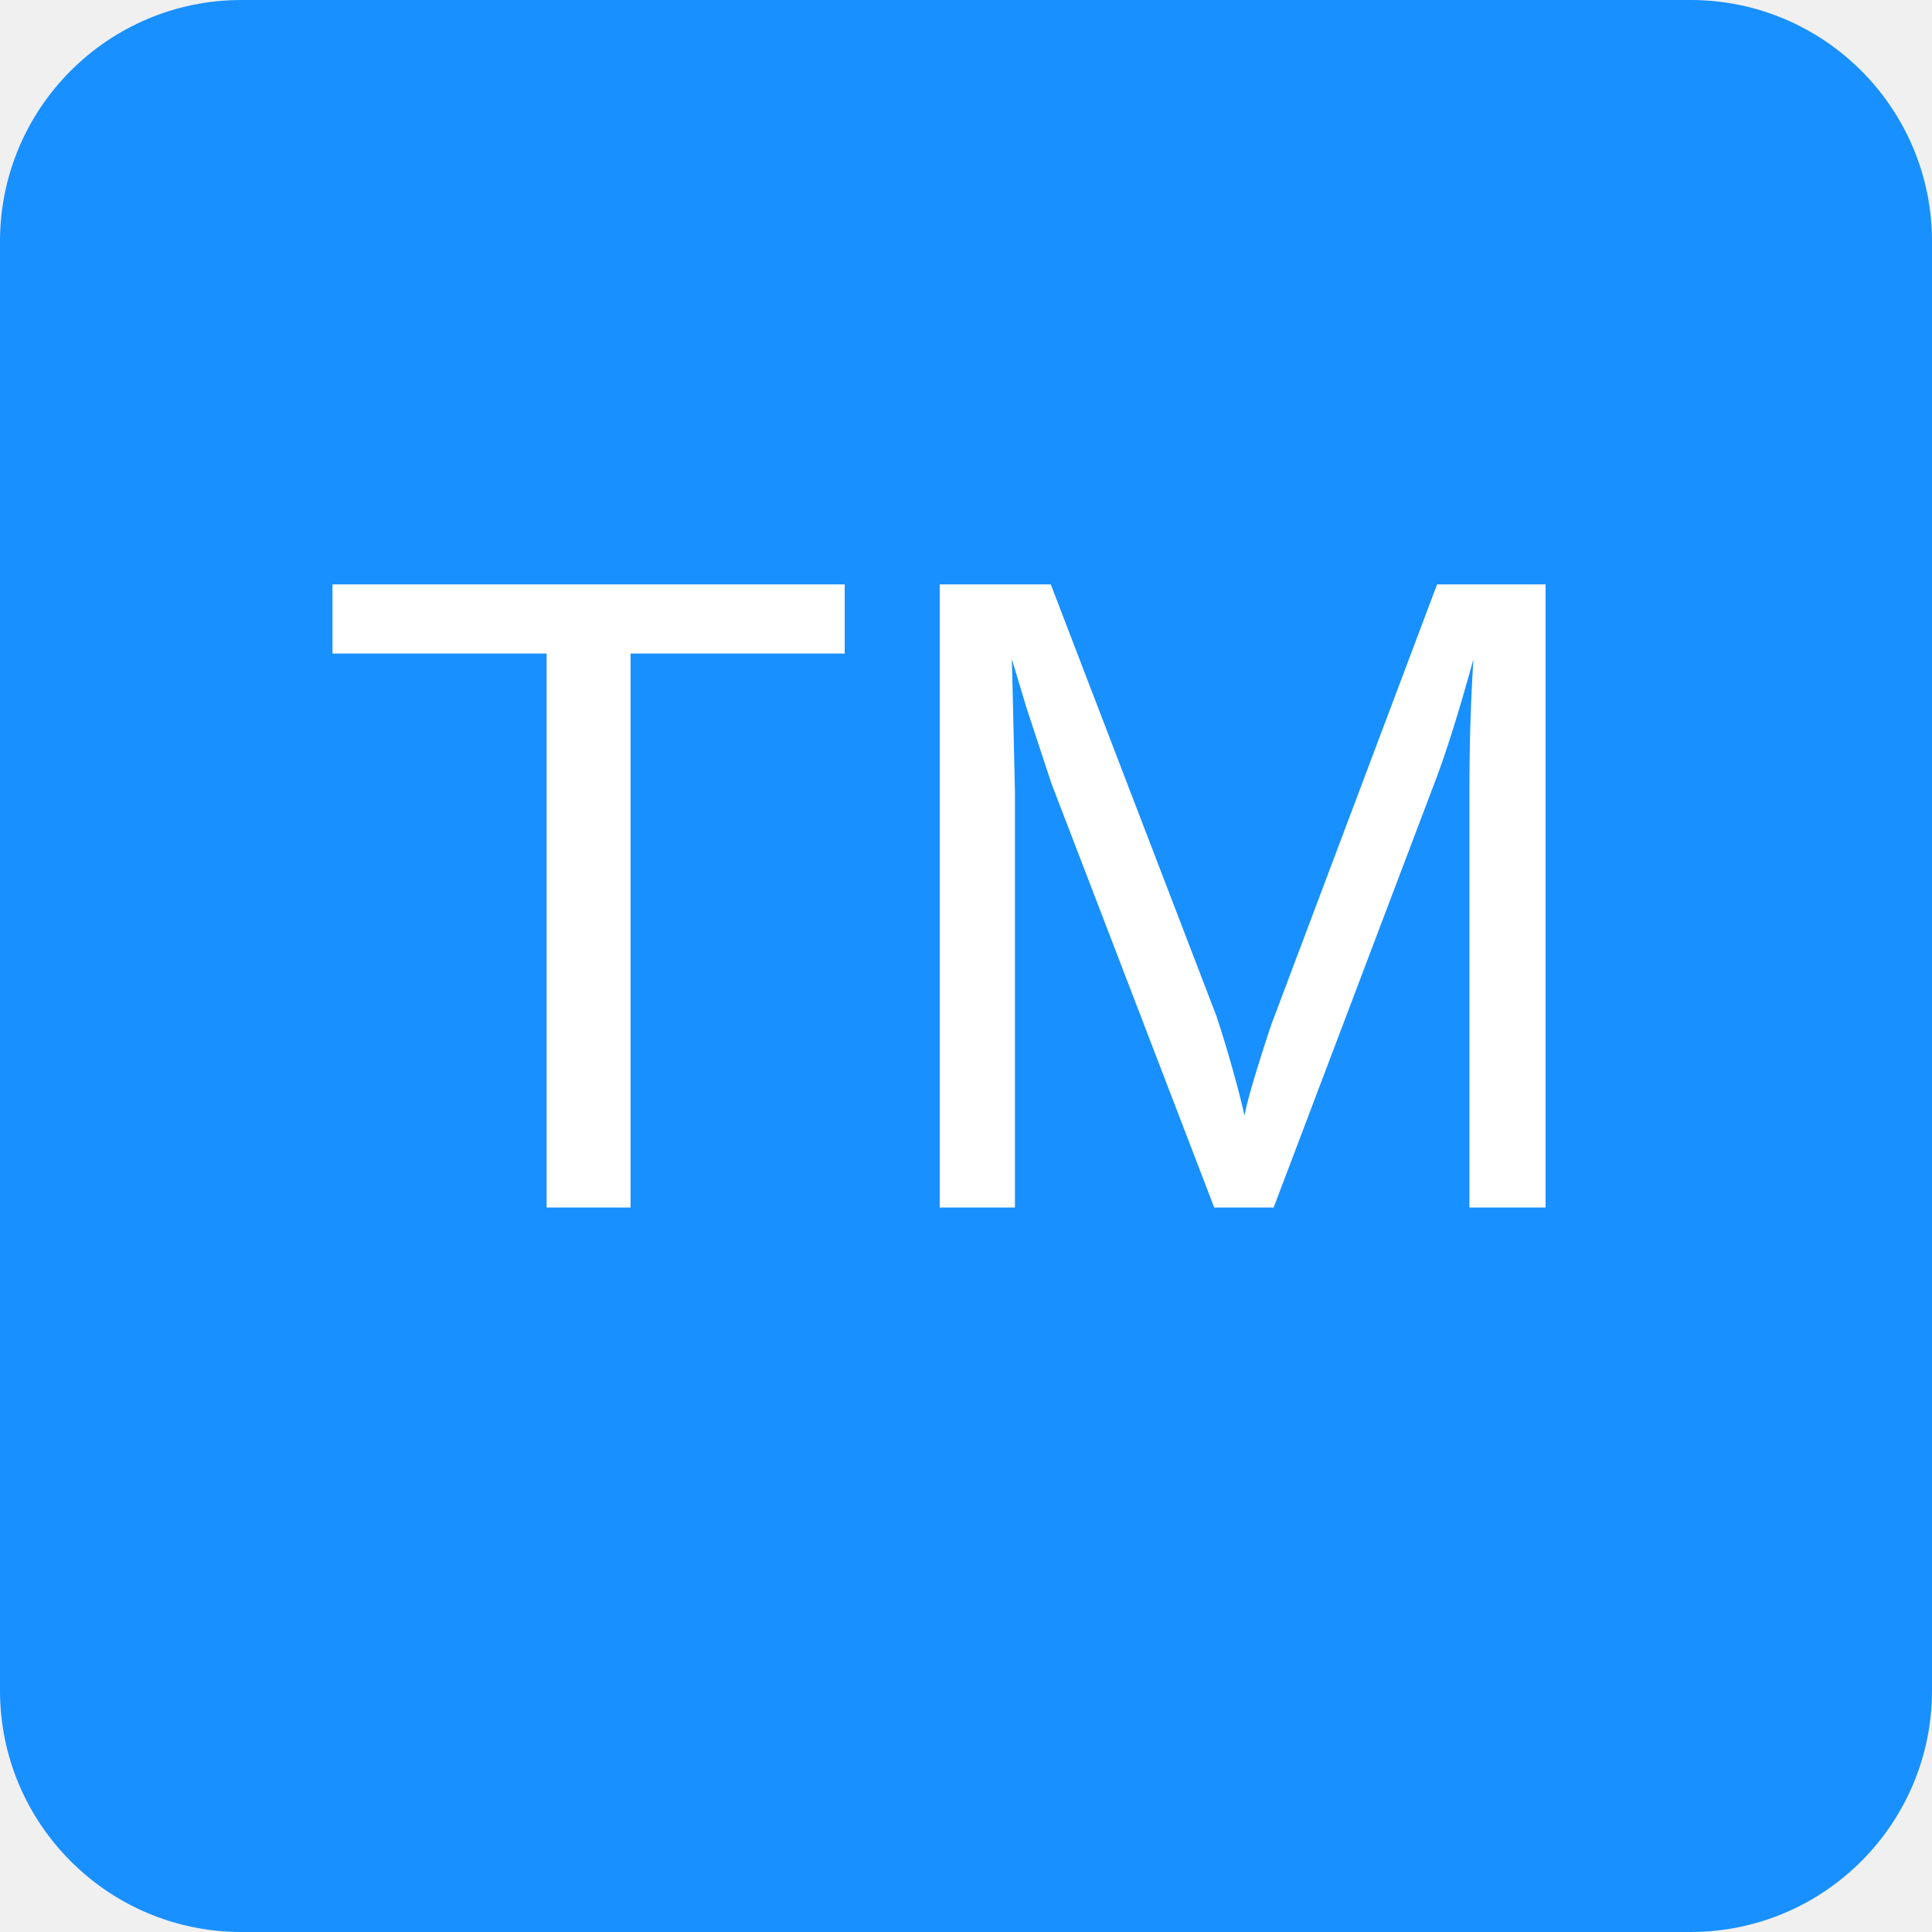
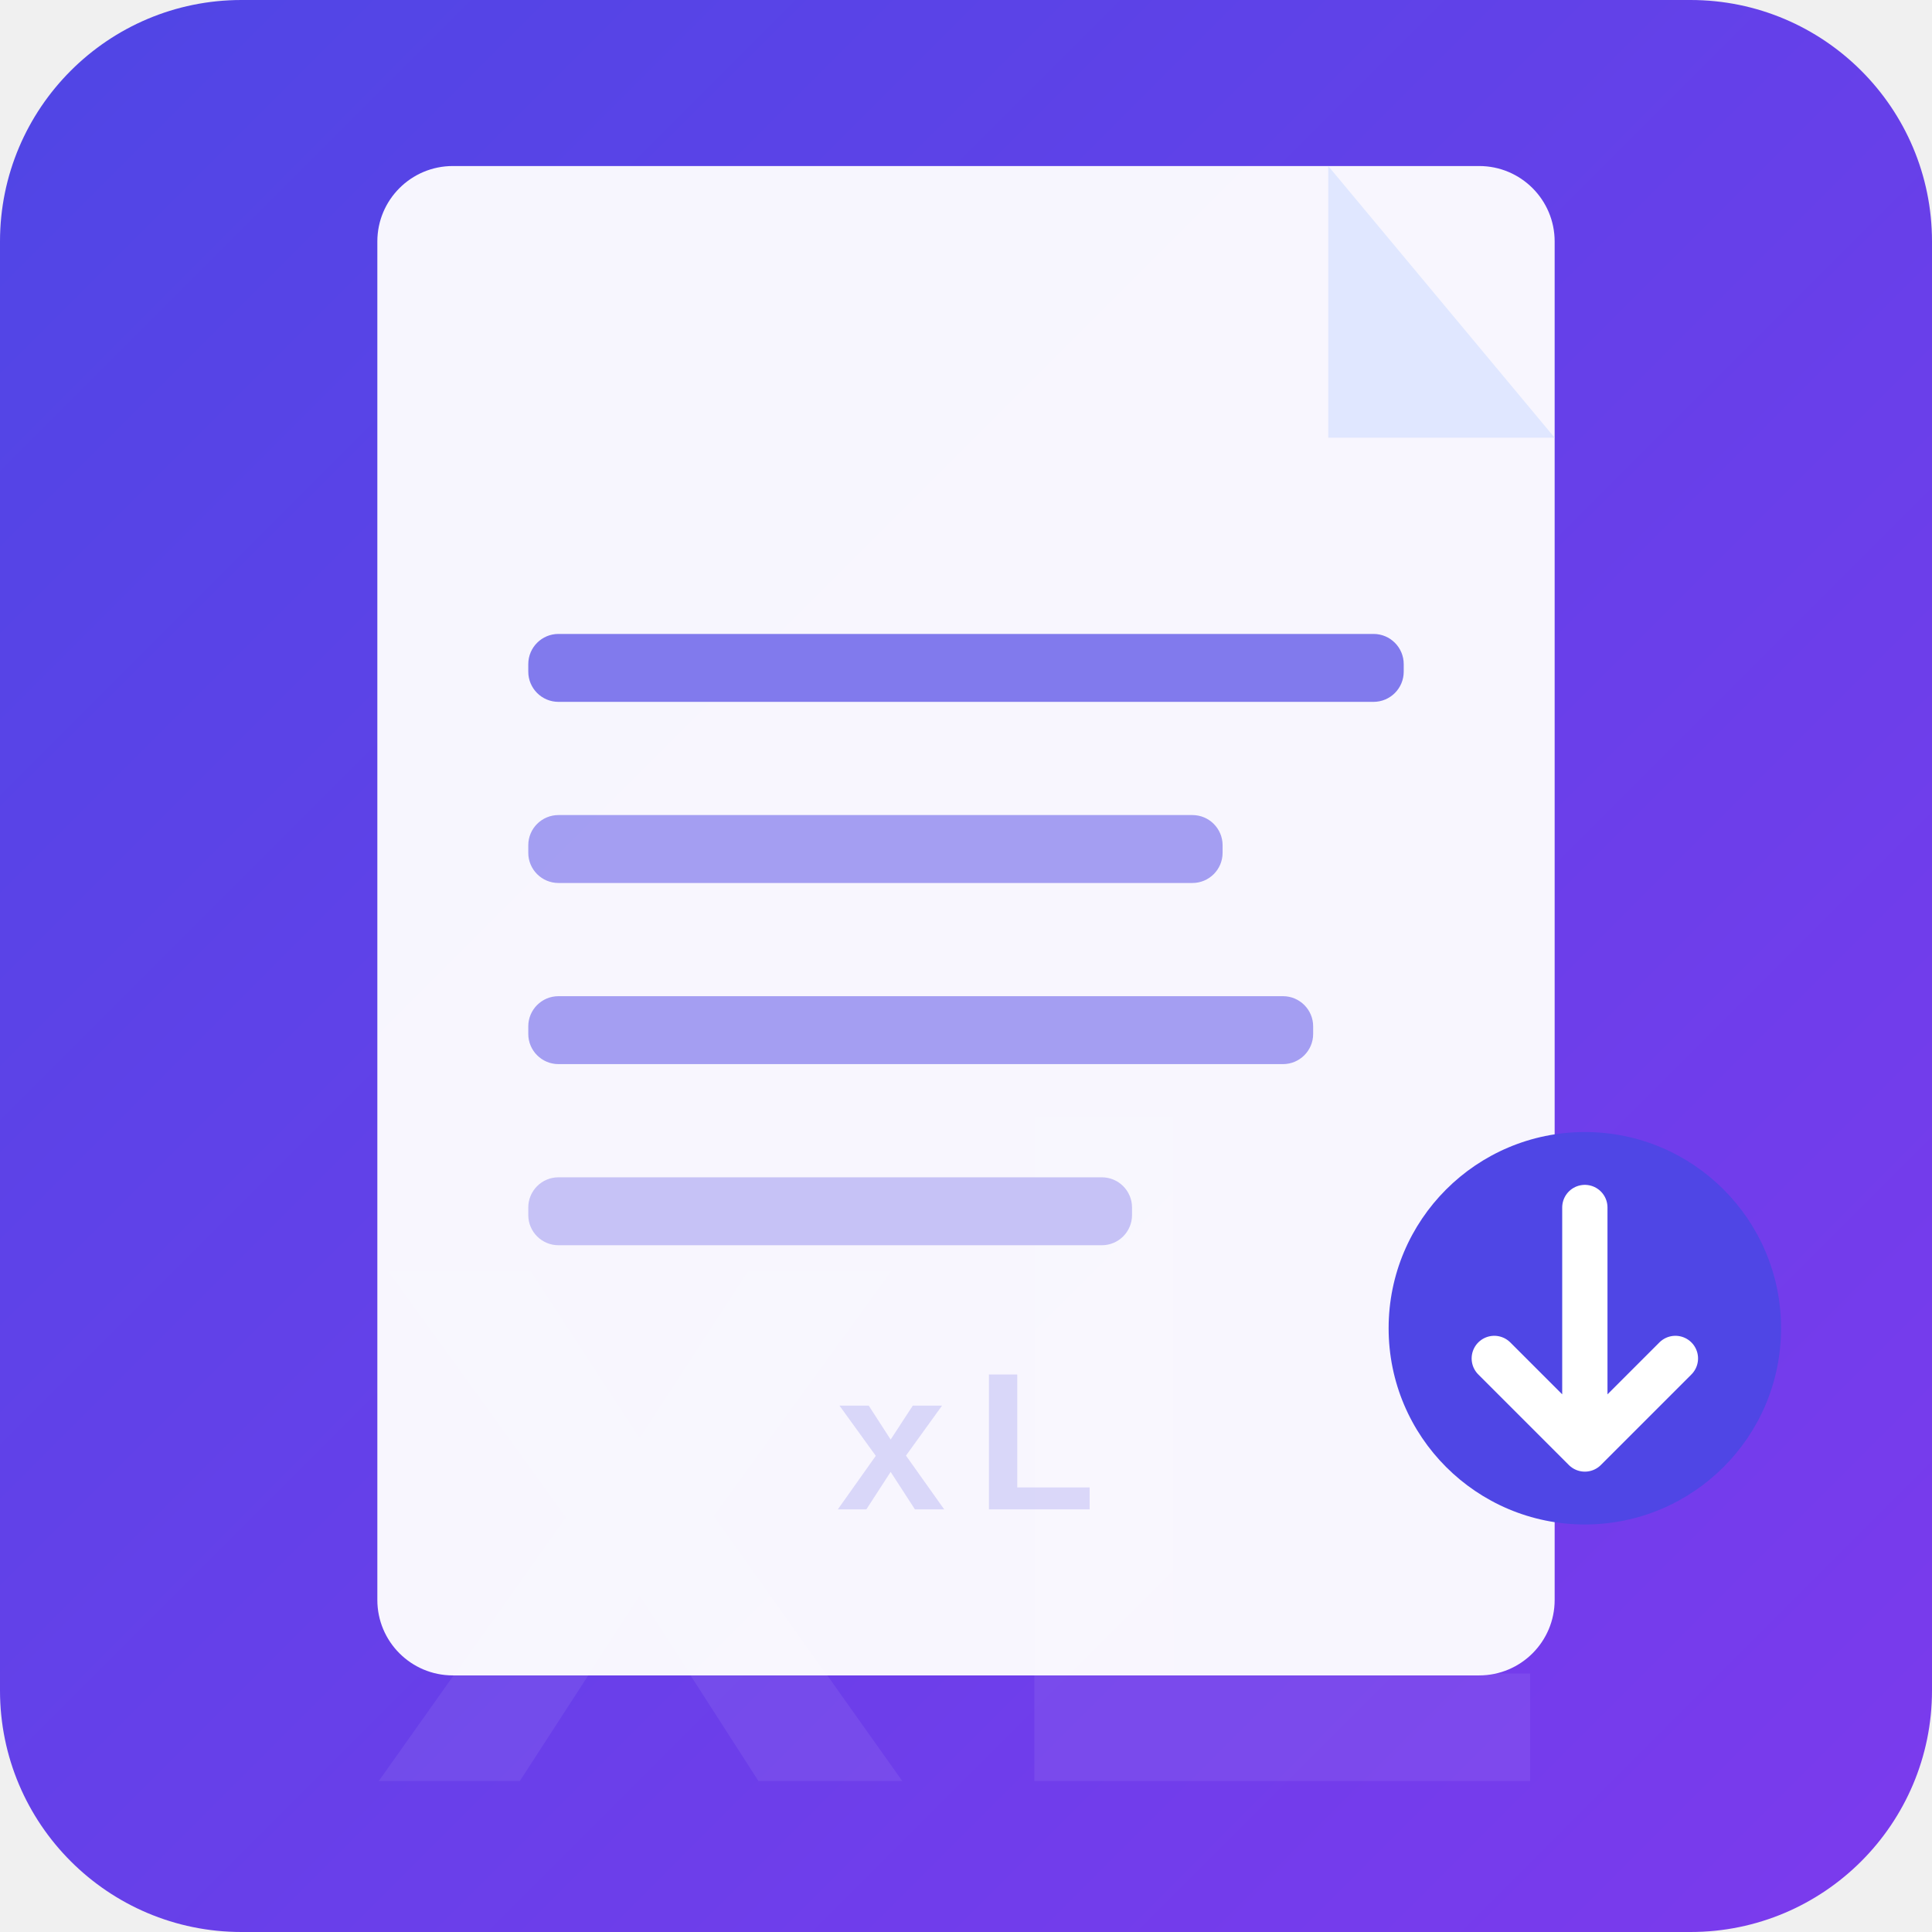
<svg xmlns="http://www.w3.org/2000/svg" width="128" height="128">
-   <rect width="128" height="128" fill="#1890ff" rx="16" />
-   <text x="64" y="80" font-family="Arial" font-size="60" fill="white" text-anchor="middle">TM</text>
+   <defs>
+     <linearGradient id="bg" x1="0%" y1="0%" x2="100%" y2="100%">
+       <stop offset="0%" style="stop-color:#4F46E5" />
+       <stop offset="100%" style="stop-color:#7C3AED" />
+     </linearGradient>
+   </defs>
+   <rect width="128" height="128" rx="16" fill="url(#bg)" />
+   <text x="64" y="118" font-family="Arial, sans-serif" font-size="64" font-weight="900" fill="white" opacity="0.07" text-anchor="middle" letter-spacing="4">xL</text>
+   <rect x="25" y="11" width="78" height="100" rx="5" fill="white" opacity="0.95" />
+   <path d="M 88 11 L 88 29 L 103 29 Z" fill="#E0E7FF" />
+   <rect x="35" y="42" width="58" height="4.5" rx="2" fill="#4F46E5" opacity="0.7" />
+   <rect x="35" y="54" width="46" height="4.5" rx="2" fill="#4F46E5" opacity="0.5" />
+   <rect x="35" y="66" width="52" height="4.5" rx="2" fill="#4F46E5" opacity="0.5" />
+   <rect x="35" y="78" width="40" height="4.5" rx="2" fill="#4F46E5" opacity="0.3" />
+   <text x="64" y="100" font-family="Arial, sans-serif" font-size="13" font-weight="700" fill="#4F46E5" opacity="0.18" text-anchor="middle" letter-spacing="2">xL</text>
+   <circle cx="105" cy="88" r="13" fill="#4F46E5" />
+   <path d="M 105 80 L 105 96 M 99 90 L 105 96 L 111 90" stroke="white" stroke-width="3" fill="none" stroke-linecap="round" stroke-linejoin="round" />
</svg>
